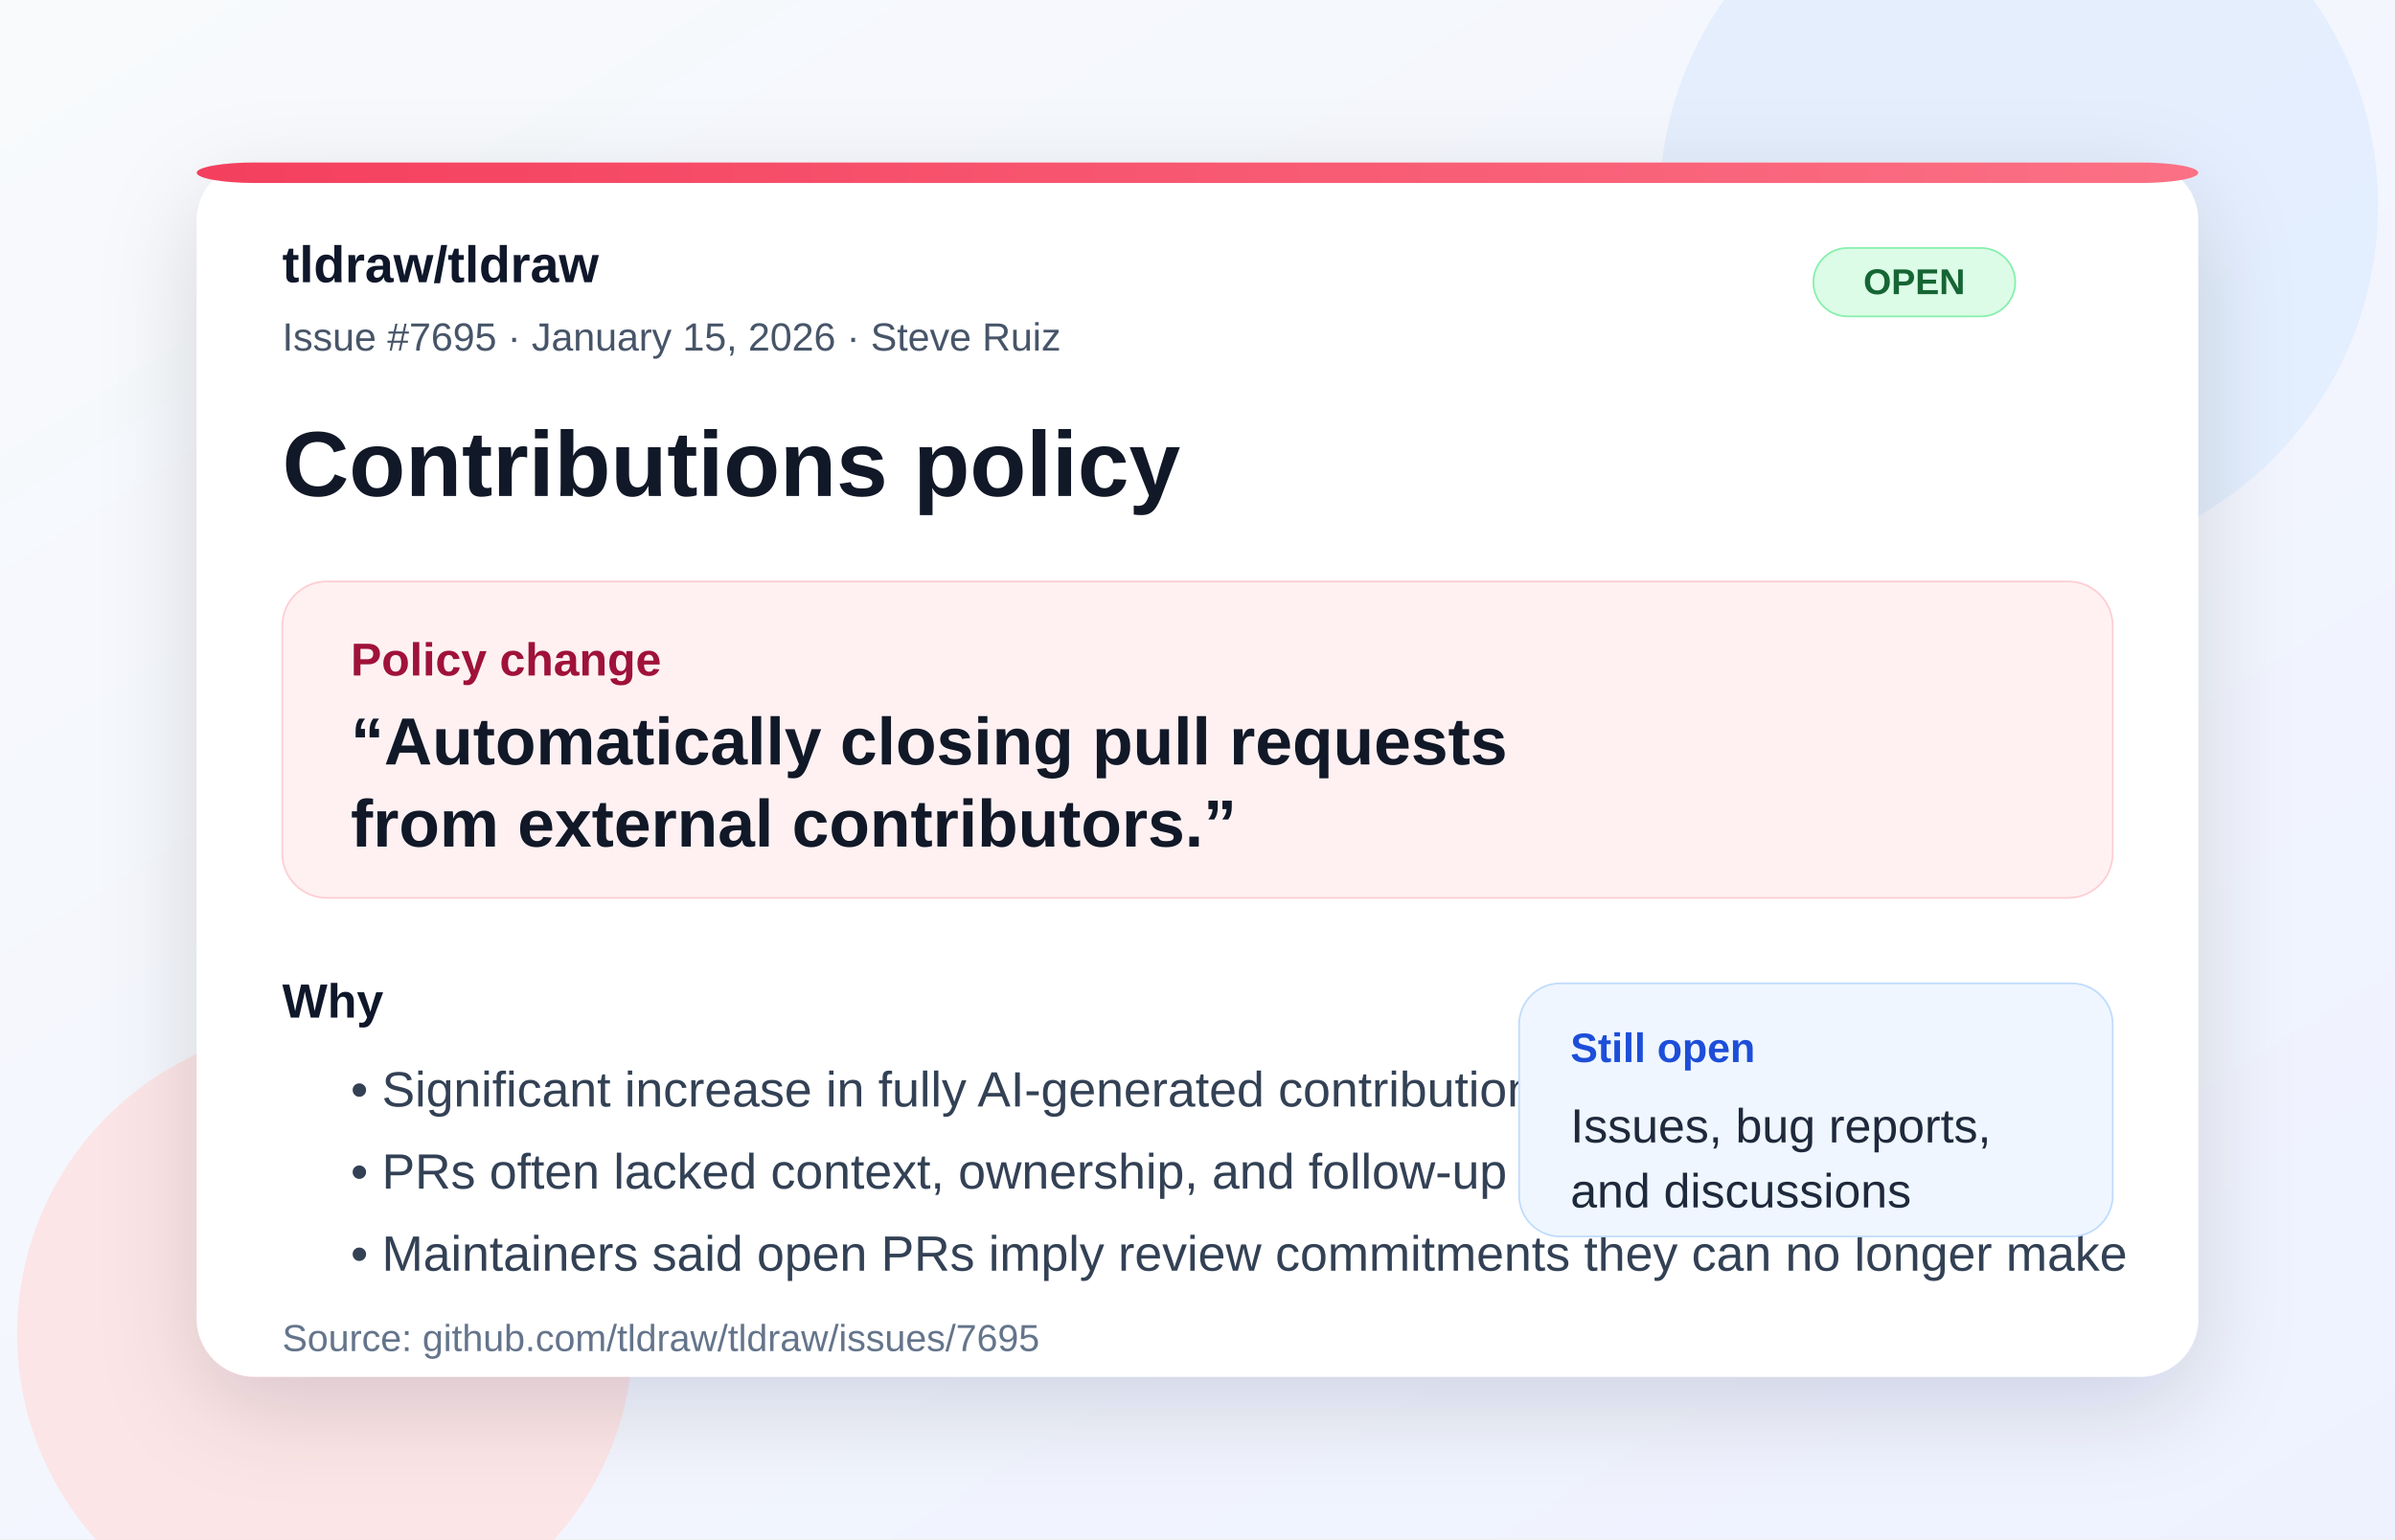
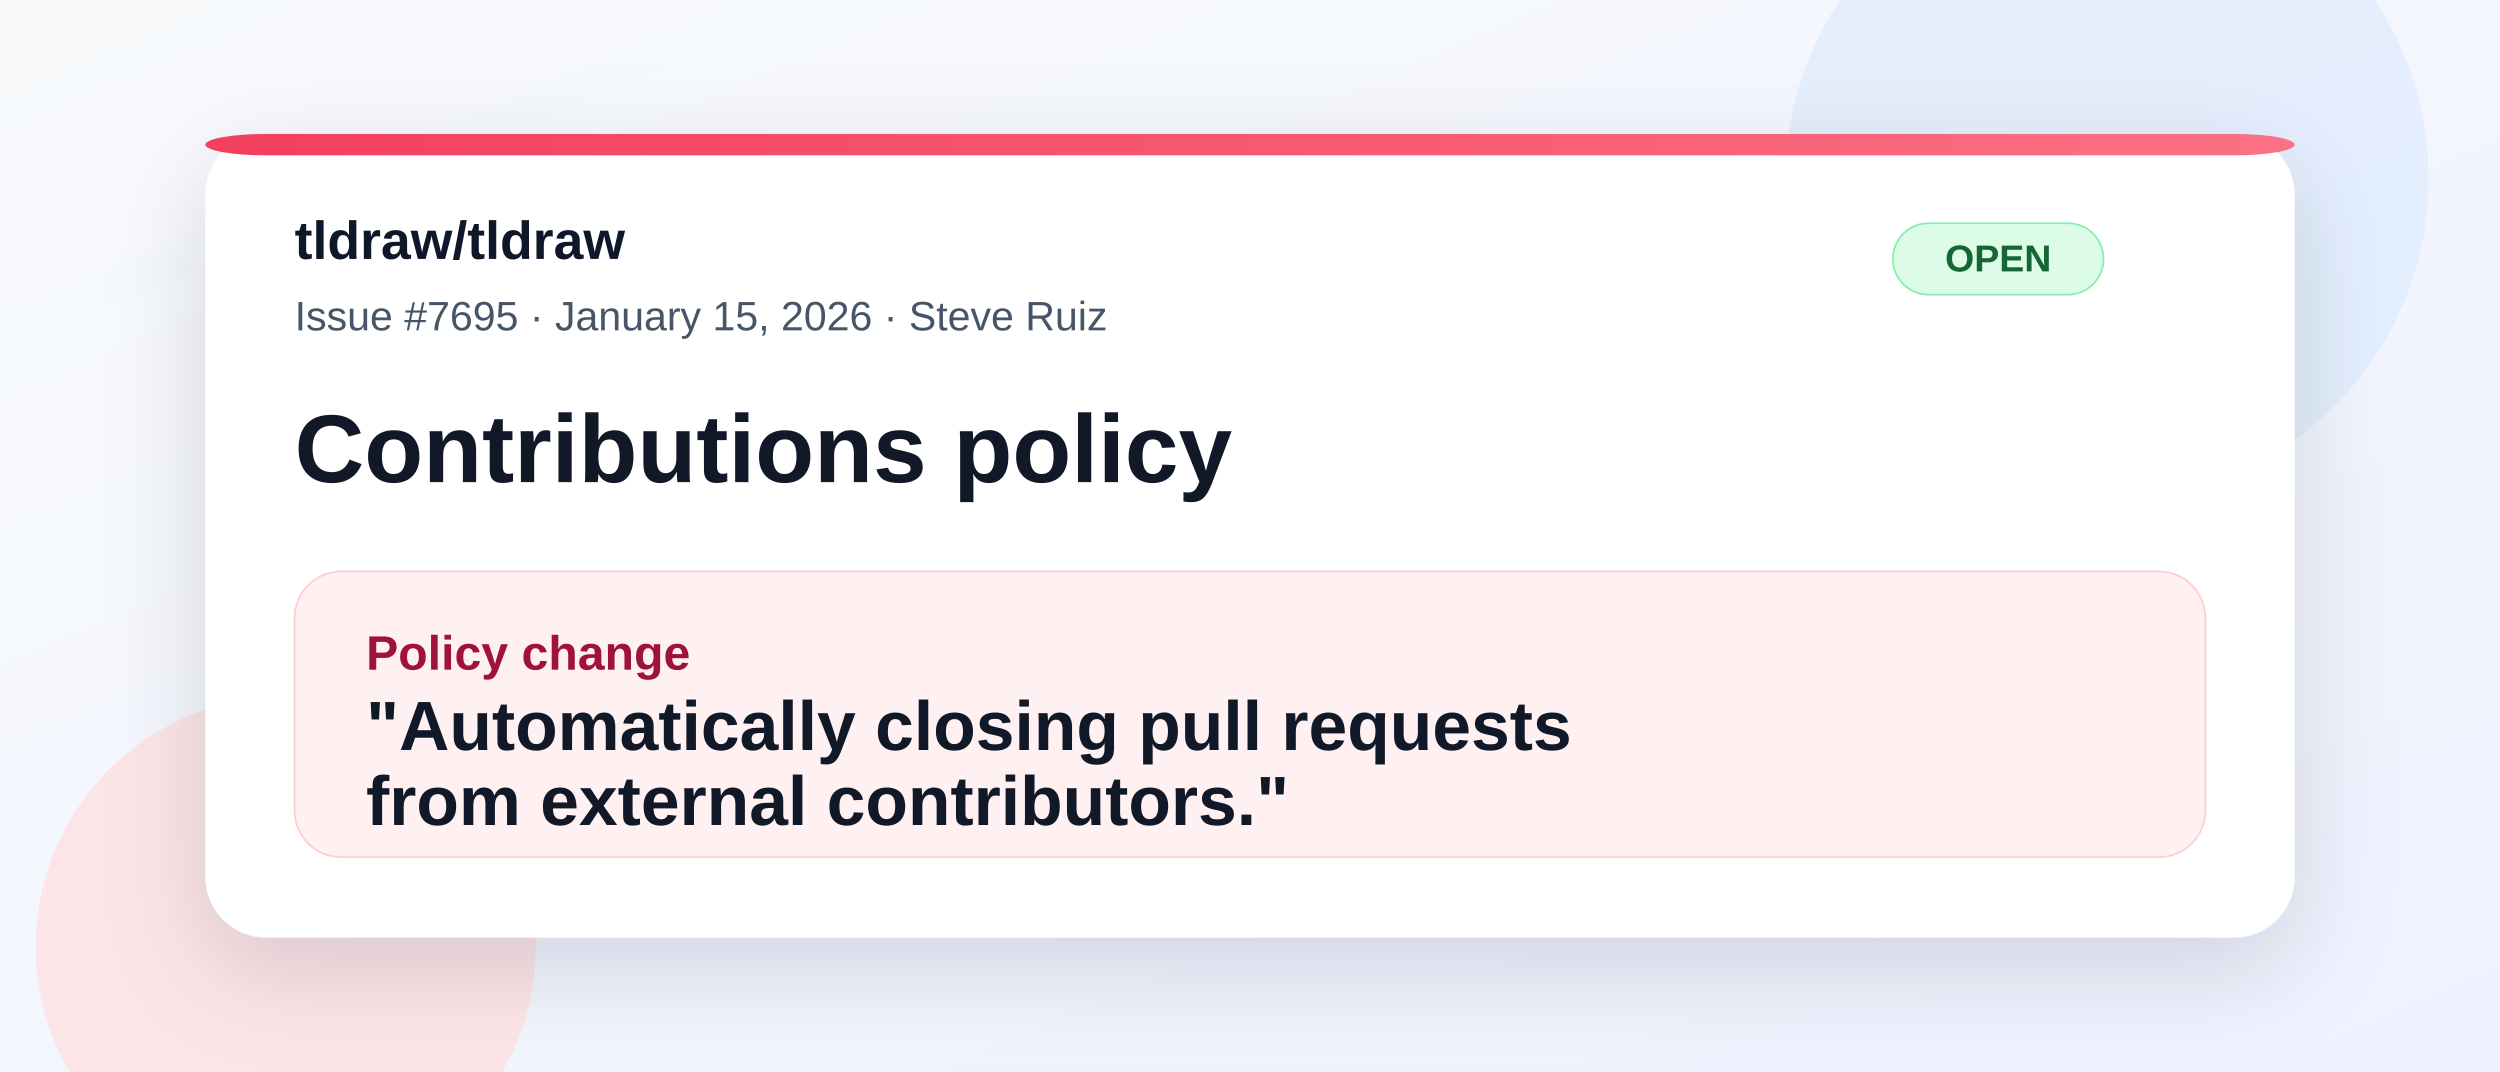
- <svg xmlns="http://www.w3.org/2000/svg" width="1400" height="900" viewBox="0 0 1400 900" role="img" aria-labelledby="title desc">
+ <svg xmlns="http://www.w3.org/2000/svg" width="1400" height="600" viewBox="0 0 1400 600" role="img" aria-labelledby="title desc">
  <defs>
    <linearGradient id="bg" x1="0" y1="0" x2="1" y2="1">
      <stop offset="0%" stop-color="#f8fafc" />
      <stop offset="100%" stop-color="#eef2ff" />
    </linearGradient>
    <linearGradient id="accent" x1="0" y1="0" x2="1" y2="0">
      <stop offset="0%" stop-color="#f43f5e" />
      <stop offset="100%" stop-color="#fb7185" />
    </linearGradient>
    <filter id="shadow" x="-20%" y="-20%" width="140%" height="140%">
      <feDropShadow dx="0" dy="18" stdDeviation="28" flood-color="#0f172a" flood-opacity="0.14" />
    </filter>
  </defs>
-   <rect width="1400" height="900" fill="url(#bg)" />
-   <circle cx="1180" cy="120" r="210" fill="#dbeafe" opacity="0.65" />
-   <circle cx="190" cy="780" r="180" fill="#fee2e2" opacity="0.85" />
-   <rect x="115" y="95" width="1170" height="710" rx="34" fill="#ffffff" filter="url(#shadow)" />
-   <rect x="115" y="95" width="1170" height="12" rx="34" fill="url(#accent)" />
-   <text x="165" y="165" font-family="IBM Plex Sans, Arial, sans-serif" font-size="30" font-weight="700" fill="#0f172a">tldraw/tldraw</text>
-   <text x="165" y="205" font-family="IBM Plex Sans, Arial, sans-serif" font-size="23" fill="#475569">Issue #7695 · January 15, 2026 · Steve Ruiz</text>
-   <rect x="1060" y="145" width="118" height="40" rx="20" fill="#dcfce7" stroke="#86efac" />
-   <text x="1119" y="172" text-anchor="middle" font-family="IBM Plex Sans, Arial, sans-serif" font-size="21" font-weight="700" fill="#166534">OPEN</text>
-   <text x="165" y="290" font-family="Space Grotesk, Arial, sans-serif" font-size="54" font-weight="700" fill="#111827">Contributions policy</text>
-   <rect x="165" y="340" width="1070" height="185" rx="26" fill="#fff1f2" stroke="#fecdd3" />
-   <text x="205" y="395" font-family="IBM Plex Sans, Arial, sans-serif" font-size="27" font-weight="700" fill="#9f1239">Policy change</text>
-   <text x="205" y="447" font-family="IBM Plex Sans, Arial, sans-serif" font-size="39" font-weight="700" fill="#111827">“Automatically closing pull requests</text>
-   <text x="205" y="495" font-family="IBM Plex Sans, Arial, sans-serif" font-size="39" font-weight="700" fill="#111827">from external contributors.”</text>
-   <text x="165" y="595" font-family="IBM Plex Sans, Arial, sans-serif" font-size="28" font-weight="700" fill="#0f172a">Why</text>
-   <text x="205" y="647" font-family="IBM Plex Sans, Arial, sans-serif" font-size="29" fill="#334155">• Significant increase in fully AI-generated contributions</text>
-   <text x="205" y="695" font-family="IBM Plex Sans, Arial, sans-serif" font-size="29" fill="#334155">• PRs often lacked context, ownership, and follow-up engagement</text>
-   <text x="205" y="743" font-family="IBM Plex Sans, Arial, sans-serif" font-size="29" fill="#334155">• Maintainers said open PRs imply review commitments they can no longer make</text>
-   <rect x="888" y="575" width="347" height="148" rx="24" fill="#eff6ff" stroke="#bfdbfe" />
-   <text x="918" y="621" font-family="IBM Plex Sans, Arial, sans-serif" font-size="24" font-weight="700" fill="#1d4ed8">Still open</text>
-   <text x="918" y="668" font-family="IBM Plex Sans, Arial, sans-serif" font-size="28" fill="#1e293b">Issues, bug reports,</text>
-   <text x="918" y="706" font-family="IBM Plex Sans, Arial, sans-serif" font-size="28" fill="#1e293b">and discussions</text>
-   <text x="165" y="790" font-family="IBM Plex Sans, Arial, sans-serif" font-size="22" fill="#64748b">Source: github.com/tldraw/tldraw/issues/7695</text>
+   <rect width="1400" height="600" fill="url(#bg)" />
+   <circle cx="1180" cy="100" r="180" fill="#dbeafe" opacity="0.65" />
+   <circle cx="160" cy="530" r="140" fill="#fee2e2" opacity="0.85" />
+   <rect x="115" y="75" width="1170" height="450" rx="34" fill="#ffffff" filter="url(#shadow)" />
+   <rect x="115" y="75" width="1170" height="12" rx="34" fill="url(#accent)" />
+   <text x="165" y="145" font-family="IBM Plex Sans, Arial, sans-serif" font-size="30" font-weight="700" fill="#0f172a">tldraw/tldraw</text>
+   <text x="165" y="185" font-family="IBM Plex Sans, Arial, sans-serif" font-size="23" fill="#475569">Issue #7695 · January 15, 2026 · Steve Ruiz</text>
+   <rect x="1060" y="125" width="118" height="40" rx="20" fill="#dcfce7" stroke="#86efac" />
+   <text x="1119" y="152" text-anchor="middle" font-family="IBM Plex Sans, Arial, sans-serif" font-size="21" font-weight="700" fill="#166534">OPEN</text>
+   <text x="165" y="270" font-family="Space Grotesk, Arial, sans-serif" font-size="54" font-weight="700" fill="#111827">Contributions policy</text>
+   <rect x="165" y="320" width="1070" height="160" rx="26" fill="#fff1f2" stroke="#fecdd3" />
+   <text x="205" y="375" font-family="IBM Plex Sans, Arial, sans-serif" font-size="27" font-weight="700" fill="#9f1239">Policy change</text>
+   <text x="205" y="420" font-family="IBM Plex Sans, Arial, sans-serif" font-size="39" font-weight="700" fill="#111827">"Automatically closing pull requests</text>
+   <text x="205" y="462" font-family="IBM Plex Sans, Arial, sans-serif" font-size="39" font-weight="700" fill="#111827">from external contributors."</text>
</svg>
